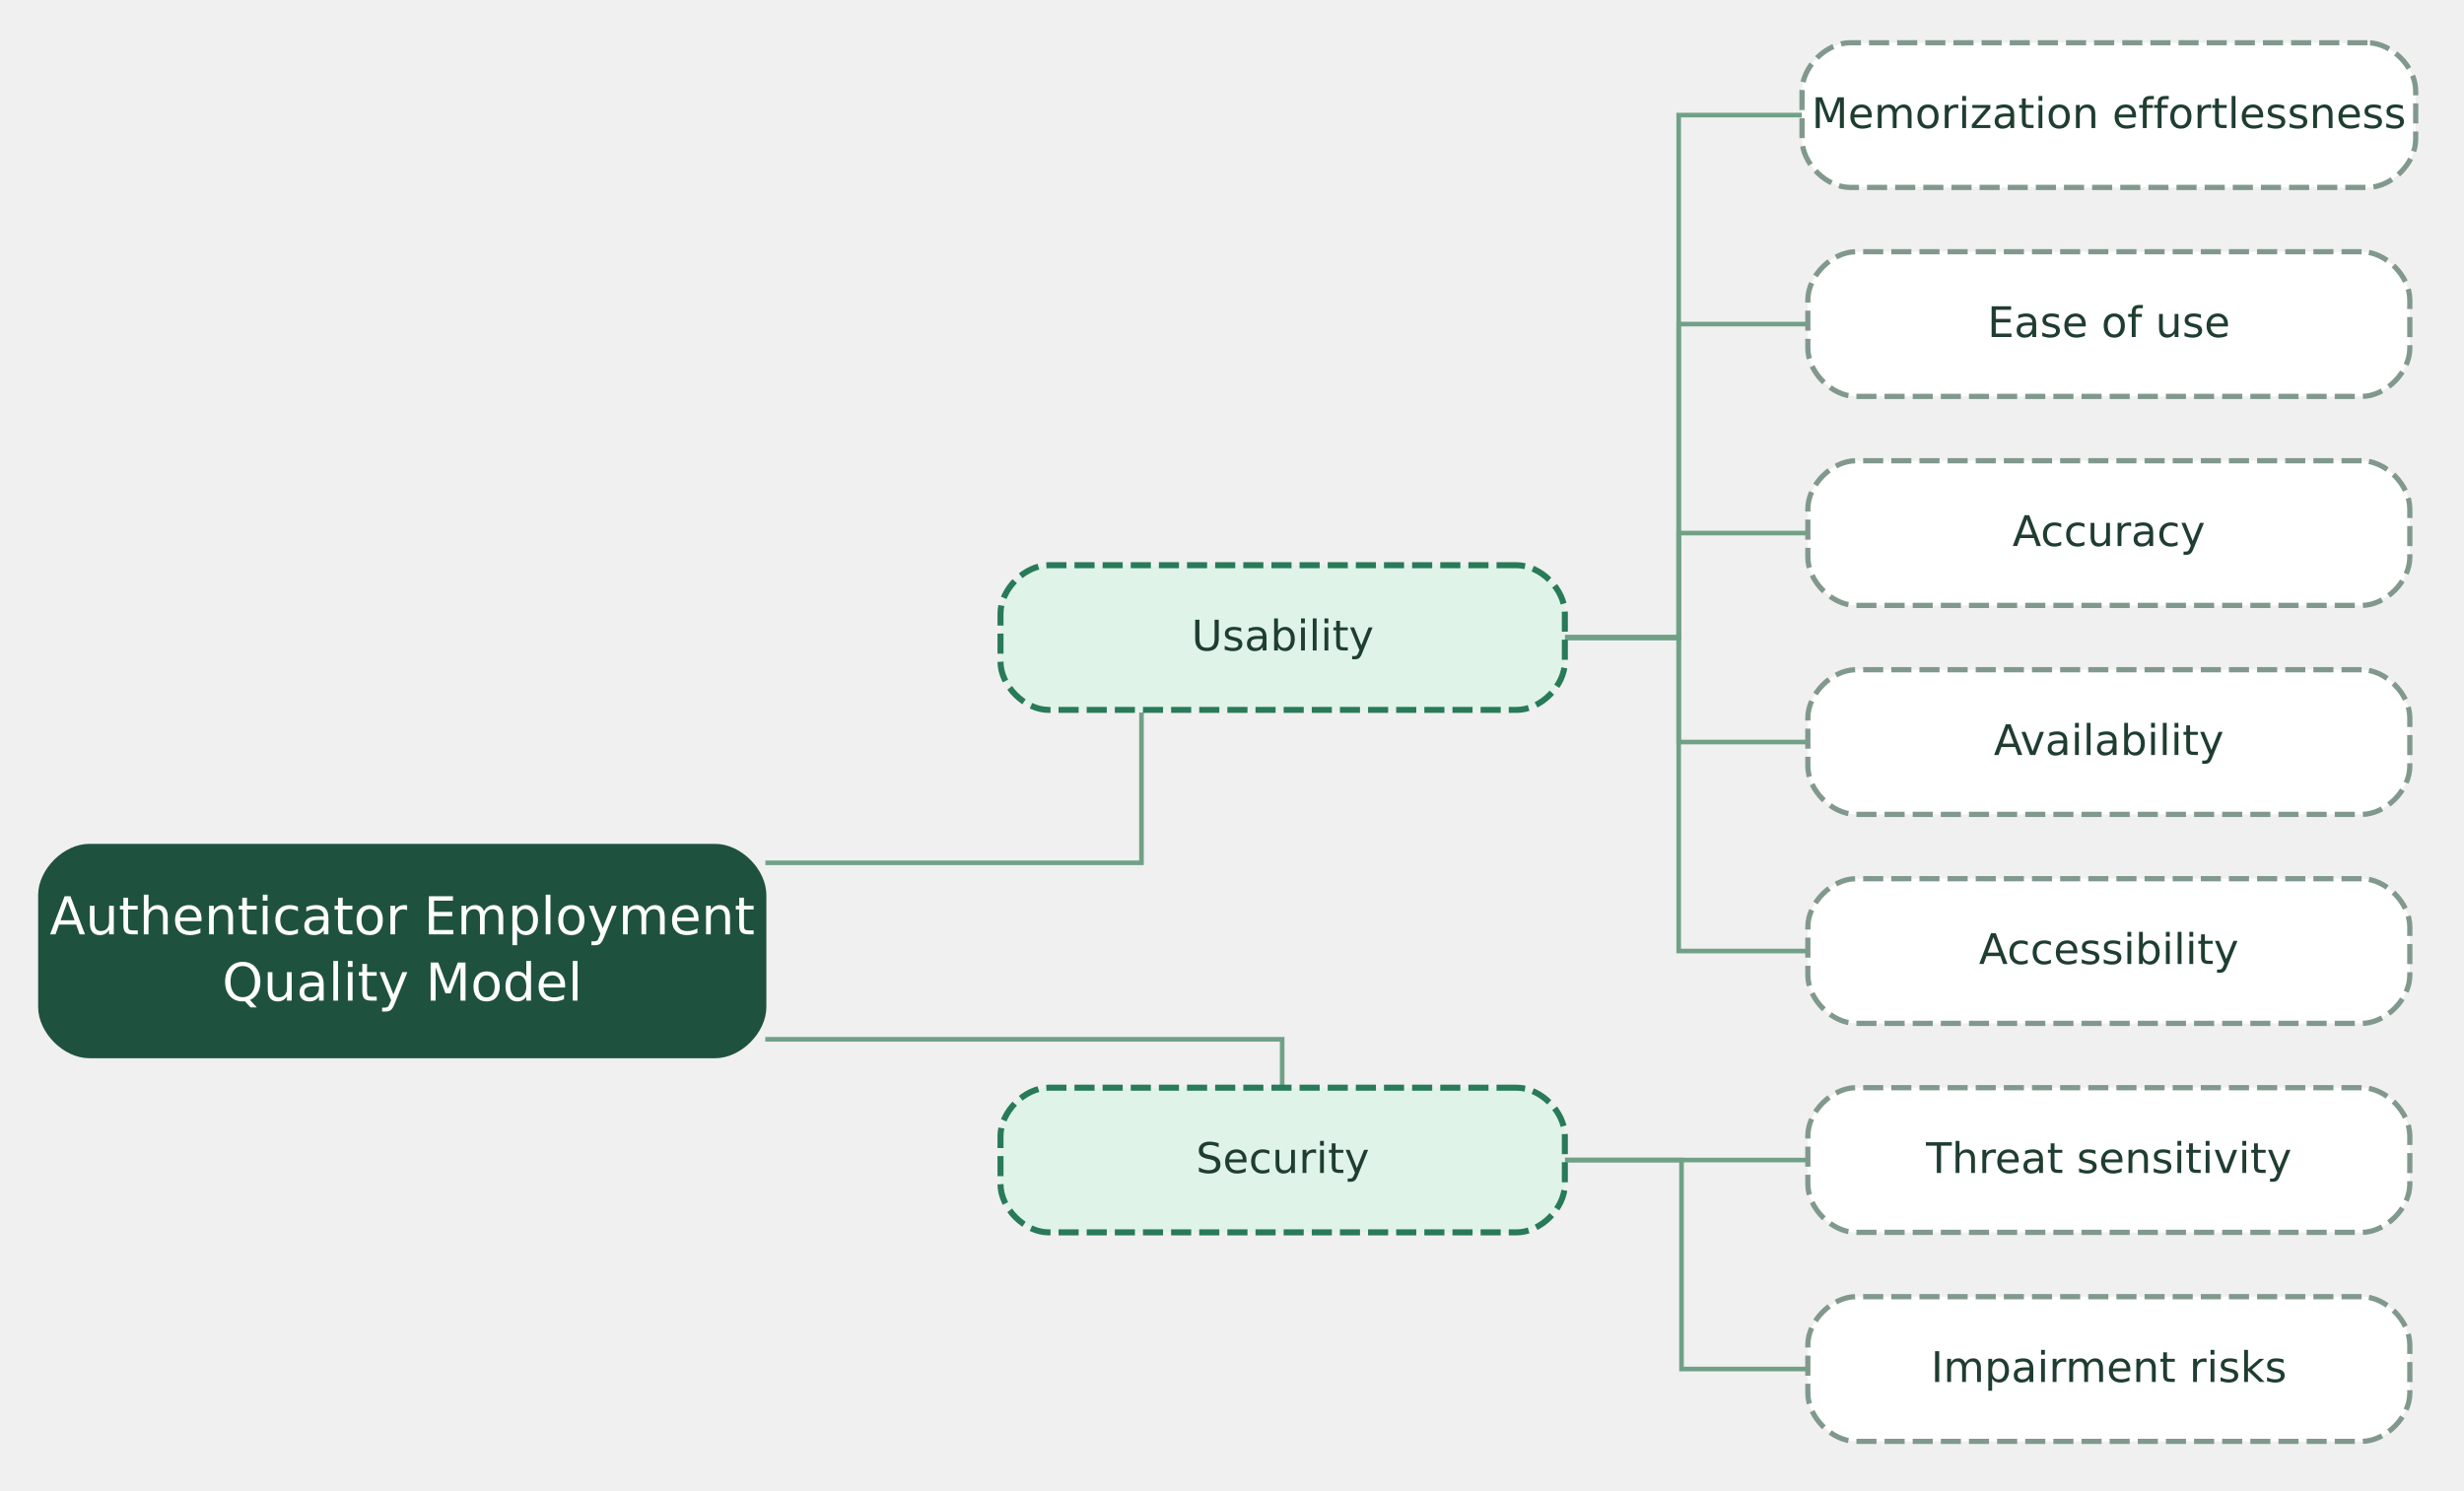
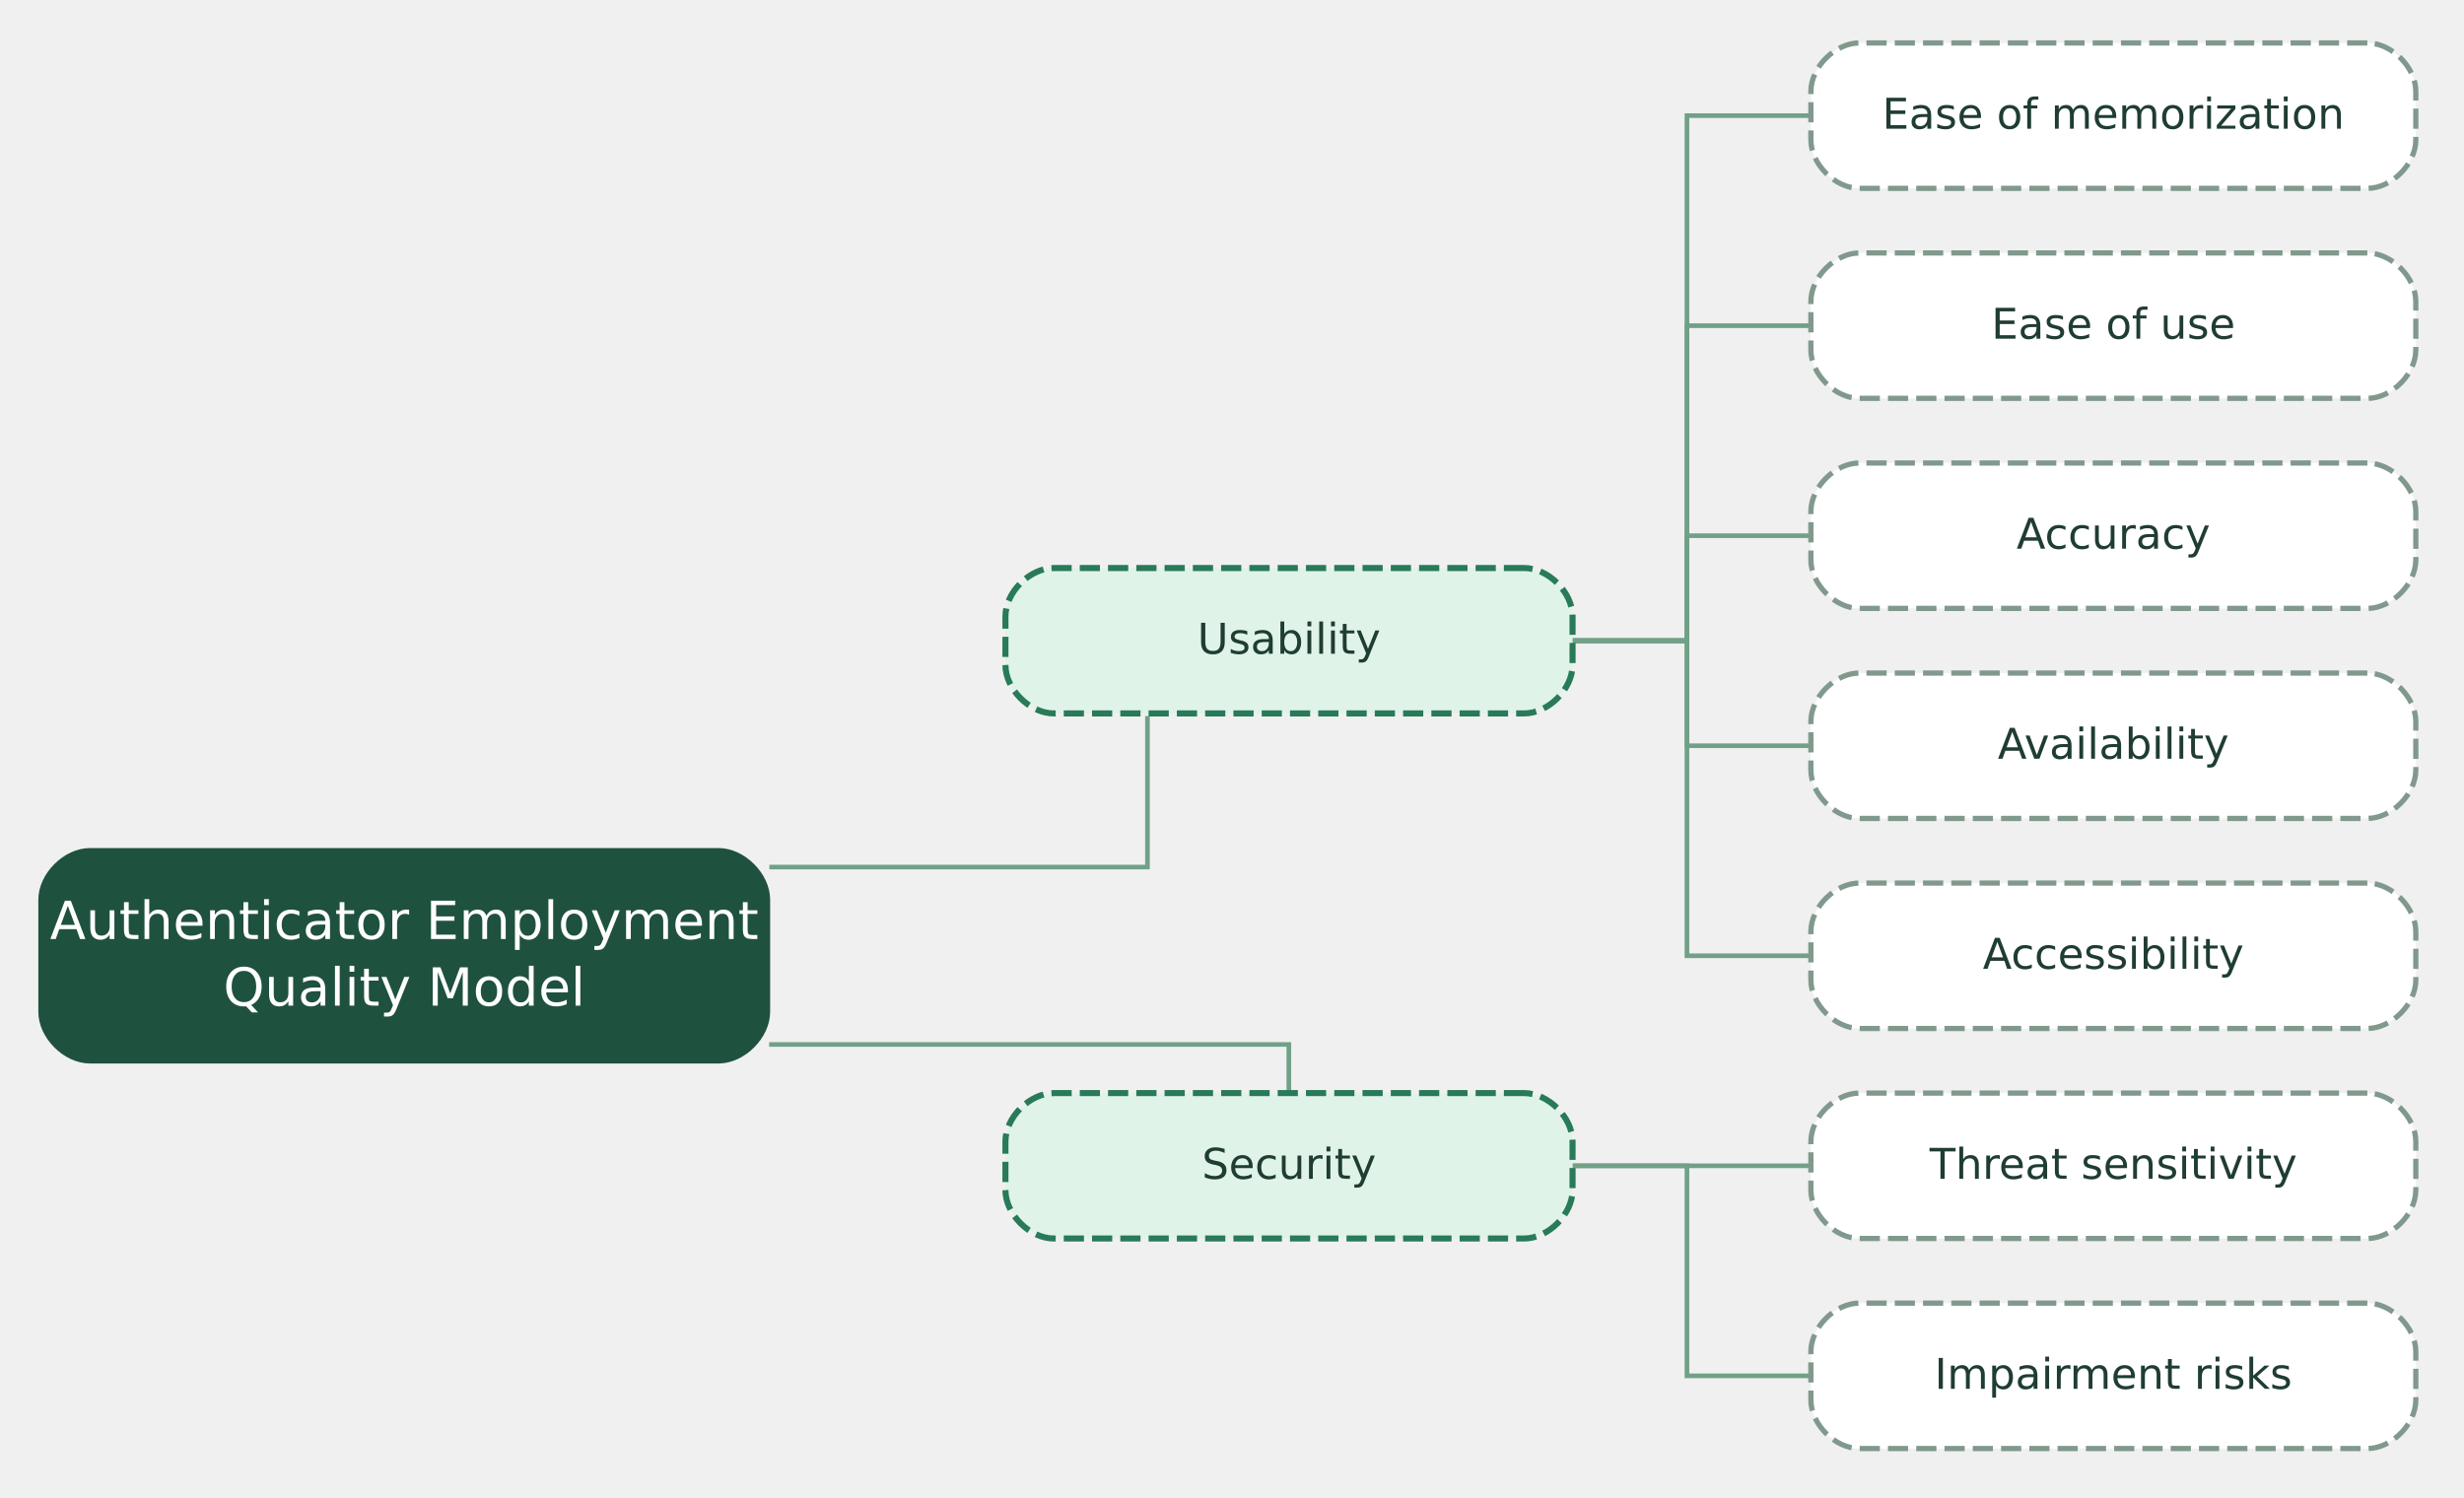
- <svg xmlns="http://www.w3.org/2000/svg" width="615pt" height="372pt" viewBox="2.00 2.00 613.00 370.00">
+ <svg xmlns="http://www.w3.org/2000/svg" width="612pt" height="372pt" viewBox="2.00 2.00 610.00 370.00">
  <g id="graph0" class="graph" transform="scale(1 1) rotate(0) translate(12.24 360.24)">
    <g id="edge1" class="edge">
-       <path fill="none" stroke="#70a187" stroke-width="1.15" d="M180.17,-143.96C226.68,-143.96 273.74,-143.96 273.74,-143.96 273.74,-143.96 273.74,-165.04 273.74,-181.34" />
+       <path fill="none" stroke="#70a187" stroke-width="1.15" d="M180.22,-143.96C226.75,-143.96 273.83,-143.96 273.83,-143.96 273.83,-143.96 273.83,-165.04 273.83,-181.34" />
    </g>
    <g id="edge2" class="edge">
-       <path fill="none" stroke="#70a187" stroke-width="1.15" d="M180.14,-100.04C240.44,-100.04 308.74,-100.04 308.74,-100.04 308.74,-100.04 308.74,-94.69 308.74,-88.51" />
+       <path fill="none" stroke="#70a187" stroke-width="1.15" d="M180.17,-100.04C240.5,-100.04 308.83,-100.04 308.83,-100.04 308.83,-100.04 308.83,-94.69 308.83,-88.51" />
    </g>
    <g id="edge3" class="edge">
      <path fill="none" stroke="#70a187" stroke-width="1.15" d="M379.07,-200 L407.39,-200 L407.39,-330 L438.07,-330" />
    </g>
    <g id="edge4" class="edge">
-       <path fill="none" stroke="#70a187" stroke-width="1.15" d="M379.07,-200 L407.39,-200 L407.39,-278 L439.52,-278" />
+       <path fill="none" stroke="#70a187" stroke-width="1.15" d="M379.07,-200 L407.39,-200 L407.39,-278 L438.07,-278" />
    </g>
    <g id="edge5" class="edge">
-       <path fill="none" stroke="#70a187" stroke-width="1.15" d="M379.07,-200 L407.39,-200 L407.39,-226 L439.52,-226" />
+       <path fill="none" stroke="#70a187" stroke-width="1.15" d="M379.07,-200 L407.39,-200 L407.39,-226 L438.07,-226" />
    </g>
    <g id="edge6" class="edge">
-       <path fill="none" stroke="#70a187" stroke-width="1.15" d="M379.07,-200 L407.39,-200 L407.39,-174 L439.52,-174" />
+       <path fill="none" stroke="#70a187" stroke-width="1.15" d="M379.07,-200 L407.39,-200 L407.39,-174 L438.07,-174" />
    </g>
    <g id="edge7" class="edge">
-       <path fill="none" stroke="#70a187" stroke-width="1.15" d="M379.07,-200 L407.39,-200 L407.39,-122 L439.52,-122" />
+       <path fill="none" stroke="#70a187" stroke-width="1.15" d="M379.07,-200 L407.39,-200 L407.39,-122 L438.07,-122" />
    </g>
    <g id="edge8" class="edge">
-       <path fill="none" stroke="#70a187" stroke-width="1.15" d="M379.07,-70 L408.09,-70 L408.09,-70 L439.52,-70" />
+       <path fill="none" stroke="#70a187" stroke-width="1.15" d="M379.07,-70 L407.39,-70 L407.39,-70 L438.07,-70" />
    </g>
    <g id="edge9" class="edge">
-       <path fill="none" stroke="#70a187" stroke-width="1.15" d="M379.07,-70 L408.09,-70 L408.09,-18 L439.52,-18" />
+       <path fill="none" stroke="#70a187" stroke-width="1.15" d="M379.07,-70 L407.39,-70 L407.39,-18 L438.07,-18" />
    </g>
    <g id="node1" class="node">
      <path fill="#1f513f" stroke="#1f513f" stroke-width="1.5" d="M167.67,-147.92C167.67,-147.92 12,-147.92 12,-147.92 6,-147.92 0,-141.92 0,-135.92 0,-135.92 0,-108.08 0,-108.08 0,-102.08 6,-96.08 12,-96.08 12,-96.08 167.67,-96.08 167.67,-96.08 173.67,-96.08 179.67,-102.08 179.67,-108.08 179.67,-108.08 179.67,-135.92 179.67,-135.92 179.67,-141.92 173.67,-147.92 167.67,-147.92" />
      <text xml:space="preserve" text-anchor="middle" x="89.84" y="-126.15" font-family="DejaVu Sans" font-size="13.00" fill="white">Authenticator Employment</text>
      <text xml:space="preserve" text-anchor="middle" x="89.84" y="-109.65" font-family="DejaVu Sans" font-size="13.00" fill="white">Quality Model</text>
    </g>
    <g id="node2" class="node">
      <path fill="#dff3e9" stroke="#287a58" stroke-width="1.5" stroke-dasharray="5,2" d="M367.07,-218C367.07,-218 250.67,-218 250.67,-218 244.67,-218 238.67,-212 238.67,-206 238.67,-206 238.67,-194 238.67,-194 238.67,-188 244.67,-182 250.67,-182 250.67,-182 367.07,-182 367.07,-182 373.07,-182 379.07,-188 379.07,-194 379.07,-194 379.07,-206 379.07,-206 379.07,-212 373.07,-218 367.07,-218" />
      <text xml:space="preserve" text-anchor="middle" x="308.87" y="-196.78" font-family="DejaVu Sans" font-size="10.50" fill="#1f3d31">Usability</text>
    </g>
    <g id="node3" class="node">
      <path fill="#dff3e9" stroke="#287a58" stroke-width="1.5" stroke-dasharray="5,2" d="M367.07,-88C367.07,-88 250.67,-88 250.67,-88 244.67,-88 238.67,-82 238.67,-76 238.67,-76 238.67,-64 238.67,-64 238.67,-58 244.67,-52 250.67,-52 250.67,-52 367.07,-52 367.07,-52 373.07,-52 379.07,-58 379.07,-64 379.07,-64 379.07,-76 379.07,-76 379.07,-82 373.07,-88 367.07,-88" />
      <text xml:space="preserve" text-anchor="middle" x="308.87" y="-66.78" font-family="DejaVu Sans" font-size="10.50" fill="#1f3d31">Security</text>
    </g>
    <g id="node4" class="node">
-       <path fill="white" stroke="#81998d" stroke-width="1.3" stroke-dasharray="5,2" d="M578.74,-348C578.74,-348 450.07,-348 450.07,-348 444.07,-348 438.07,-342 438.07,-336 438.07,-336 438.07,-324 438.07,-324 438.07,-318 444.07,-312 450.07,-312 450.07,-312 578.74,-312 578.74,-312 584.74,-312 590.74,-318 590.74,-324 590.74,-324 590.74,-336 590.74,-336 590.74,-342 584.74,-348 578.74,-348" />
-       <text xml:space="preserve" text-anchor="middle" x="514.4" y="-326.77" font-family="DejaVu Sans" font-size="10.50" fill="#1f3d31">Memorization effortlessness</text>
+       <path fill="white" stroke="#81998d" stroke-width="1.3" stroke-dasharray="5,2" d="M575.83,-348C575.83,-348 450.07,-348 450.07,-348 444.07,-348 438.07,-342 438.07,-336 438.07,-336 438.07,-324 438.07,-324 438.07,-318 444.07,-312 450.07,-312 450.07,-312 575.83,-312 575.83,-312 581.83,-312 587.83,-318 587.83,-324 587.83,-324 587.83,-336 587.83,-336 587.83,-342 581.83,-348 575.83,-348" />
+       <text xml:space="preserve" text-anchor="middle" x="512.95" y="-326.77" font-family="DejaVu Sans" font-size="10.50" fill="#1f3d31">Ease of memorization</text>
    </g>
    <g id="node5" class="node">
-       <path fill="white" stroke="#81998d" stroke-width="1.3" stroke-dasharray="5,2" d="M577.28,-296C577.28,-296 451.52,-296 451.52,-296 445.52,-296 439.52,-290 439.52,-284 439.52,-284 439.52,-272 439.52,-272 439.52,-266 445.52,-260 451.52,-260 451.52,-260 577.28,-260 577.28,-260 583.28,-260 589.28,-266 589.28,-272 589.28,-272 589.28,-284 589.28,-284 589.28,-290 583.28,-296 577.28,-296" />
-       <text xml:space="preserve" text-anchor="middle" x="514.4" y="-274.77" font-family="DejaVu Sans" font-size="10.50" fill="#1f3d31">Ease of use</text>
+       <path fill="white" stroke="#81998d" stroke-width="1.3" stroke-dasharray="5,2" d="M575.83,-296C575.83,-296 450.07,-296 450.07,-296 444.07,-296 438.07,-290 438.07,-284 438.07,-284 438.07,-272 438.07,-272 438.07,-266 444.07,-260 450.07,-260 450.07,-260 575.83,-260 575.83,-260 581.83,-260 587.83,-266 587.83,-272 587.83,-272 587.83,-284 587.83,-284 587.83,-290 581.83,-296 575.83,-296" />
+       <text xml:space="preserve" text-anchor="middle" x="512.95" y="-274.77" font-family="DejaVu Sans" font-size="10.50" fill="#1f3d31">Ease of use</text>
    </g>
    <g id="node6" class="node">
-       <path fill="white" stroke="#81998d" stroke-width="1.3" stroke-dasharray="5,2" d="M577.28,-244C577.28,-244 451.52,-244 451.52,-244 445.52,-244 439.52,-238 439.52,-232 439.52,-232 439.52,-220 439.52,-220 439.52,-214 445.52,-208 451.52,-208 451.52,-208 577.28,-208 577.28,-208 583.28,-208 589.28,-214 589.28,-220 589.28,-220 589.28,-232 589.28,-232 589.28,-238 583.28,-244 577.28,-244" />
-       <text xml:space="preserve" text-anchor="middle" x="514.4" y="-222.78" font-family="DejaVu Sans" font-size="10.50" fill="#1f3d31">Accuracy</text>
+       <path fill="white" stroke="#81998d" stroke-width="1.3" stroke-dasharray="5,2" d="M575.83,-244C575.83,-244 450.07,-244 450.07,-244 444.07,-244 438.07,-238 438.07,-232 438.07,-232 438.07,-220 438.07,-220 438.07,-214 444.07,-208 450.07,-208 450.07,-208 575.83,-208 575.83,-208 581.83,-208 587.83,-214 587.83,-220 587.83,-220 587.83,-232 587.83,-232 587.83,-238 581.83,-244 575.83,-244" />
+       <text xml:space="preserve" text-anchor="middle" x="512.95" y="-222.78" font-family="DejaVu Sans" font-size="10.50" fill="#1f3d31">Accuracy</text>
    </g>
    <g id="node7" class="node">
-       <path fill="white" stroke="#81998d" stroke-width="1.3" stroke-dasharray="5,2" d="M577.28,-192C577.28,-192 451.52,-192 451.52,-192 445.52,-192 439.52,-186 439.52,-180 439.52,-180 439.52,-168 439.52,-168 439.52,-162 445.52,-156 451.52,-156 451.52,-156 577.28,-156 577.28,-156 583.28,-156 589.28,-162 589.28,-168 589.28,-168 589.28,-180 589.28,-180 589.28,-186 583.28,-192 577.28,-192" />
-       <text xml:space="preserve" text-anchor="middle" x="514.4" y="-170.78" font-family="DejaVu Sans" font-size="10.50" fill="#1f3d31">Availability</text>
+       <path fill="white" stroke="#81998d" stroke-width="1.3" stroke-dasharray="5,2" d="M575.83,-192C575.83,-192 450.07,-192 450.07,-192 444.07,-192 438.07,-186 438.07,-180 438.07,-180 438.07,-168 438.07,-168 438.07,-162 444.07,-156 450.07,-156 450.07,-156 575.83,-156 575.83,-156 581.83,-156 587.83,-162 587.83,-168 587.83,-168 587.83,-180 587.83,-180 587.83,-186 581.83,-192 575.83,-192" />
+       <text xml:space="preserve" text-anchor="middle" x="512.95" y="-170.78" font-family="DejaVu Sans" font-size="10.50" fill="#1f3d31">Availability</text>
    </g>
    <g id="node8" class="node">
-       <path fill="white" stroke="#81998d" stroke-width="1.3" stroke-dasharray="5,2" d="M577.28,-140C577.28,-140 451.52,-140 451.52,-140 445.52,-140 439.52,-134 439.52,-128 439.52,-128 439.52,-116 439.52,-116 439.52,-110 445.52,-104 451.52,-104 451.52,-104 577.28,-104 577.28,-104 583.28,-104 589.28,-110 589.28,-116 589.28,-116 589.28,-128 589.28,-128 589.28,-134 583.28,-140 577.28,-140" />
-       <text xml:space="preserve" text-anchor="middle" x="514.4" y="-118.78" font-family="DejaVu Sans" font-size="10.50" fill="#1f3d31">Accessibility</text>
+       <path fill="white" stroke="#81998d" stroke-width="1.3" stroke-dasharray="5,2" d="M575.83,-140C575.83,-140 450.07,-140 450.07,-140 444.07,-140 438.07,-134 438.07,-128 438.07,-128 438.07,-116 438.07,-116 438.07,-110 444.07,-104 450.07,-104 450.07,-104 575.83,-104 575.83,-104 581.83,-104 587.83,-110 587.83,-116 587.83,-116 587.83,-128 587.83,-128 587.83,-134 581.83,-140 575.83,-140" />
+       <text xml:space="preserve" text-anchor="middle" x="512.95" y="-118.78" font-family="DejaVu Sans" font-size="10.50" fill="#1f3d31">Accessibility</text>
    </g>
    <g id="node9" class="node">
-       <path fill="white" stroke="#81998d" stroke-width="1.3" stroke-dasharray="5,2" d="M577.28,-88C577.28,-88 451.52,-88 451.52,-88 445.52,-88 439.52,-82 439.52,-76 439.52,-76 439.52,-64 439.52,-64 439.52,-58 445.52,-52 451.52,-52 451.52,-52 577.28,-52 577.28,-52 583.28,-52 589.28,-58 589.28,-64 589.28,-64 589.28,-76 589.28,-76 589.28,-82 583.28,-88 577.28,-88" />
-       <text xml:space="preserve" text-anchor="middle" x="514.4" y="-66.78" font-family="DejaVu Sans" font-size="10.50" fill="#1f3d31">Threat sensitivity</text>
+       <path fill="white" stroke="#81998d" stroke-width="1.3" stroke-dasharray="5,2" d="M575.83,-88C575.83,-88 450.07,-88 450.07,-88 444.07,-88 438.07,-82 438.07,-76 438.07,-76 438.07,-64 438.07,-64 438.07,-58 444.07,-52 450.07,-52 450.07,-52 575.83,-52 575.83,-52 581.83,-52 587.83,-58 587.83,-64 587.83,-64 587.83,-76 587.83,-76 587.83,-82 581.83,-88 575.83,-88" />
+       <text xml:space="preserve" text-anchor="middle" x="512.95" y="-66.78" font-family="DejaVu Sans" font-size="10.50" fill="#1f3d31">Threat sensitivity</text>
    </g>
    <g id="node10" class="node">
-       <path fill="white" stroke="#81998d" stroke-width="1.3" stroke-dasharray="5,2" d="M577.28,-36C577.28,-36 451.52,-36 451.52,-36 445.52,-36 439.52,-30 439.52,-24 439.52,-24 439.52,-12 439.52,-12 439.52,-6 445.52,0 451.52,0 451.52,0 577.28,0 577.28,0 583.28,0 589.28,-6 589.28,-12 589.28,-12 589.28,-24 589.28,-24 589.28,-30 583.28,-36 577.28,-36" />
-       <text xml:space="preserve" text-anchor="middle" x="514.4" y="-14.78" font-family="DejaVu Sans" font-size="10.50" fill="#1f3d31">Impairment risks</text>
+       <path fill="white" stroke="#81998d" stroke-width="1.3" stroke-dasharray="5,2" d="M575.83,-36C575.83,-36 450.07,-36 450.07,-36 444.07,-36 438.07,-30 438.07,-24 438.07,-24 438.07,-12 438.07,-12 438.07,-6 444.07,0 450.07,0 450.07,0 575.83,0 575.83,0 581.83,0 587.83,-6 587.83,-12 587.83,-12 587.83,-24 587.83,-24 587.83,-30 581.83,-36 575.83,-36" />
+       <text xml:space="preserve" text-anchor="middle" x="512.95" y="-14.78" font-family="DejaVu Sans" font-size="10.50" fill="#1f3d31">Impairment risks</text>
    </g>
  </g>
</svg>
